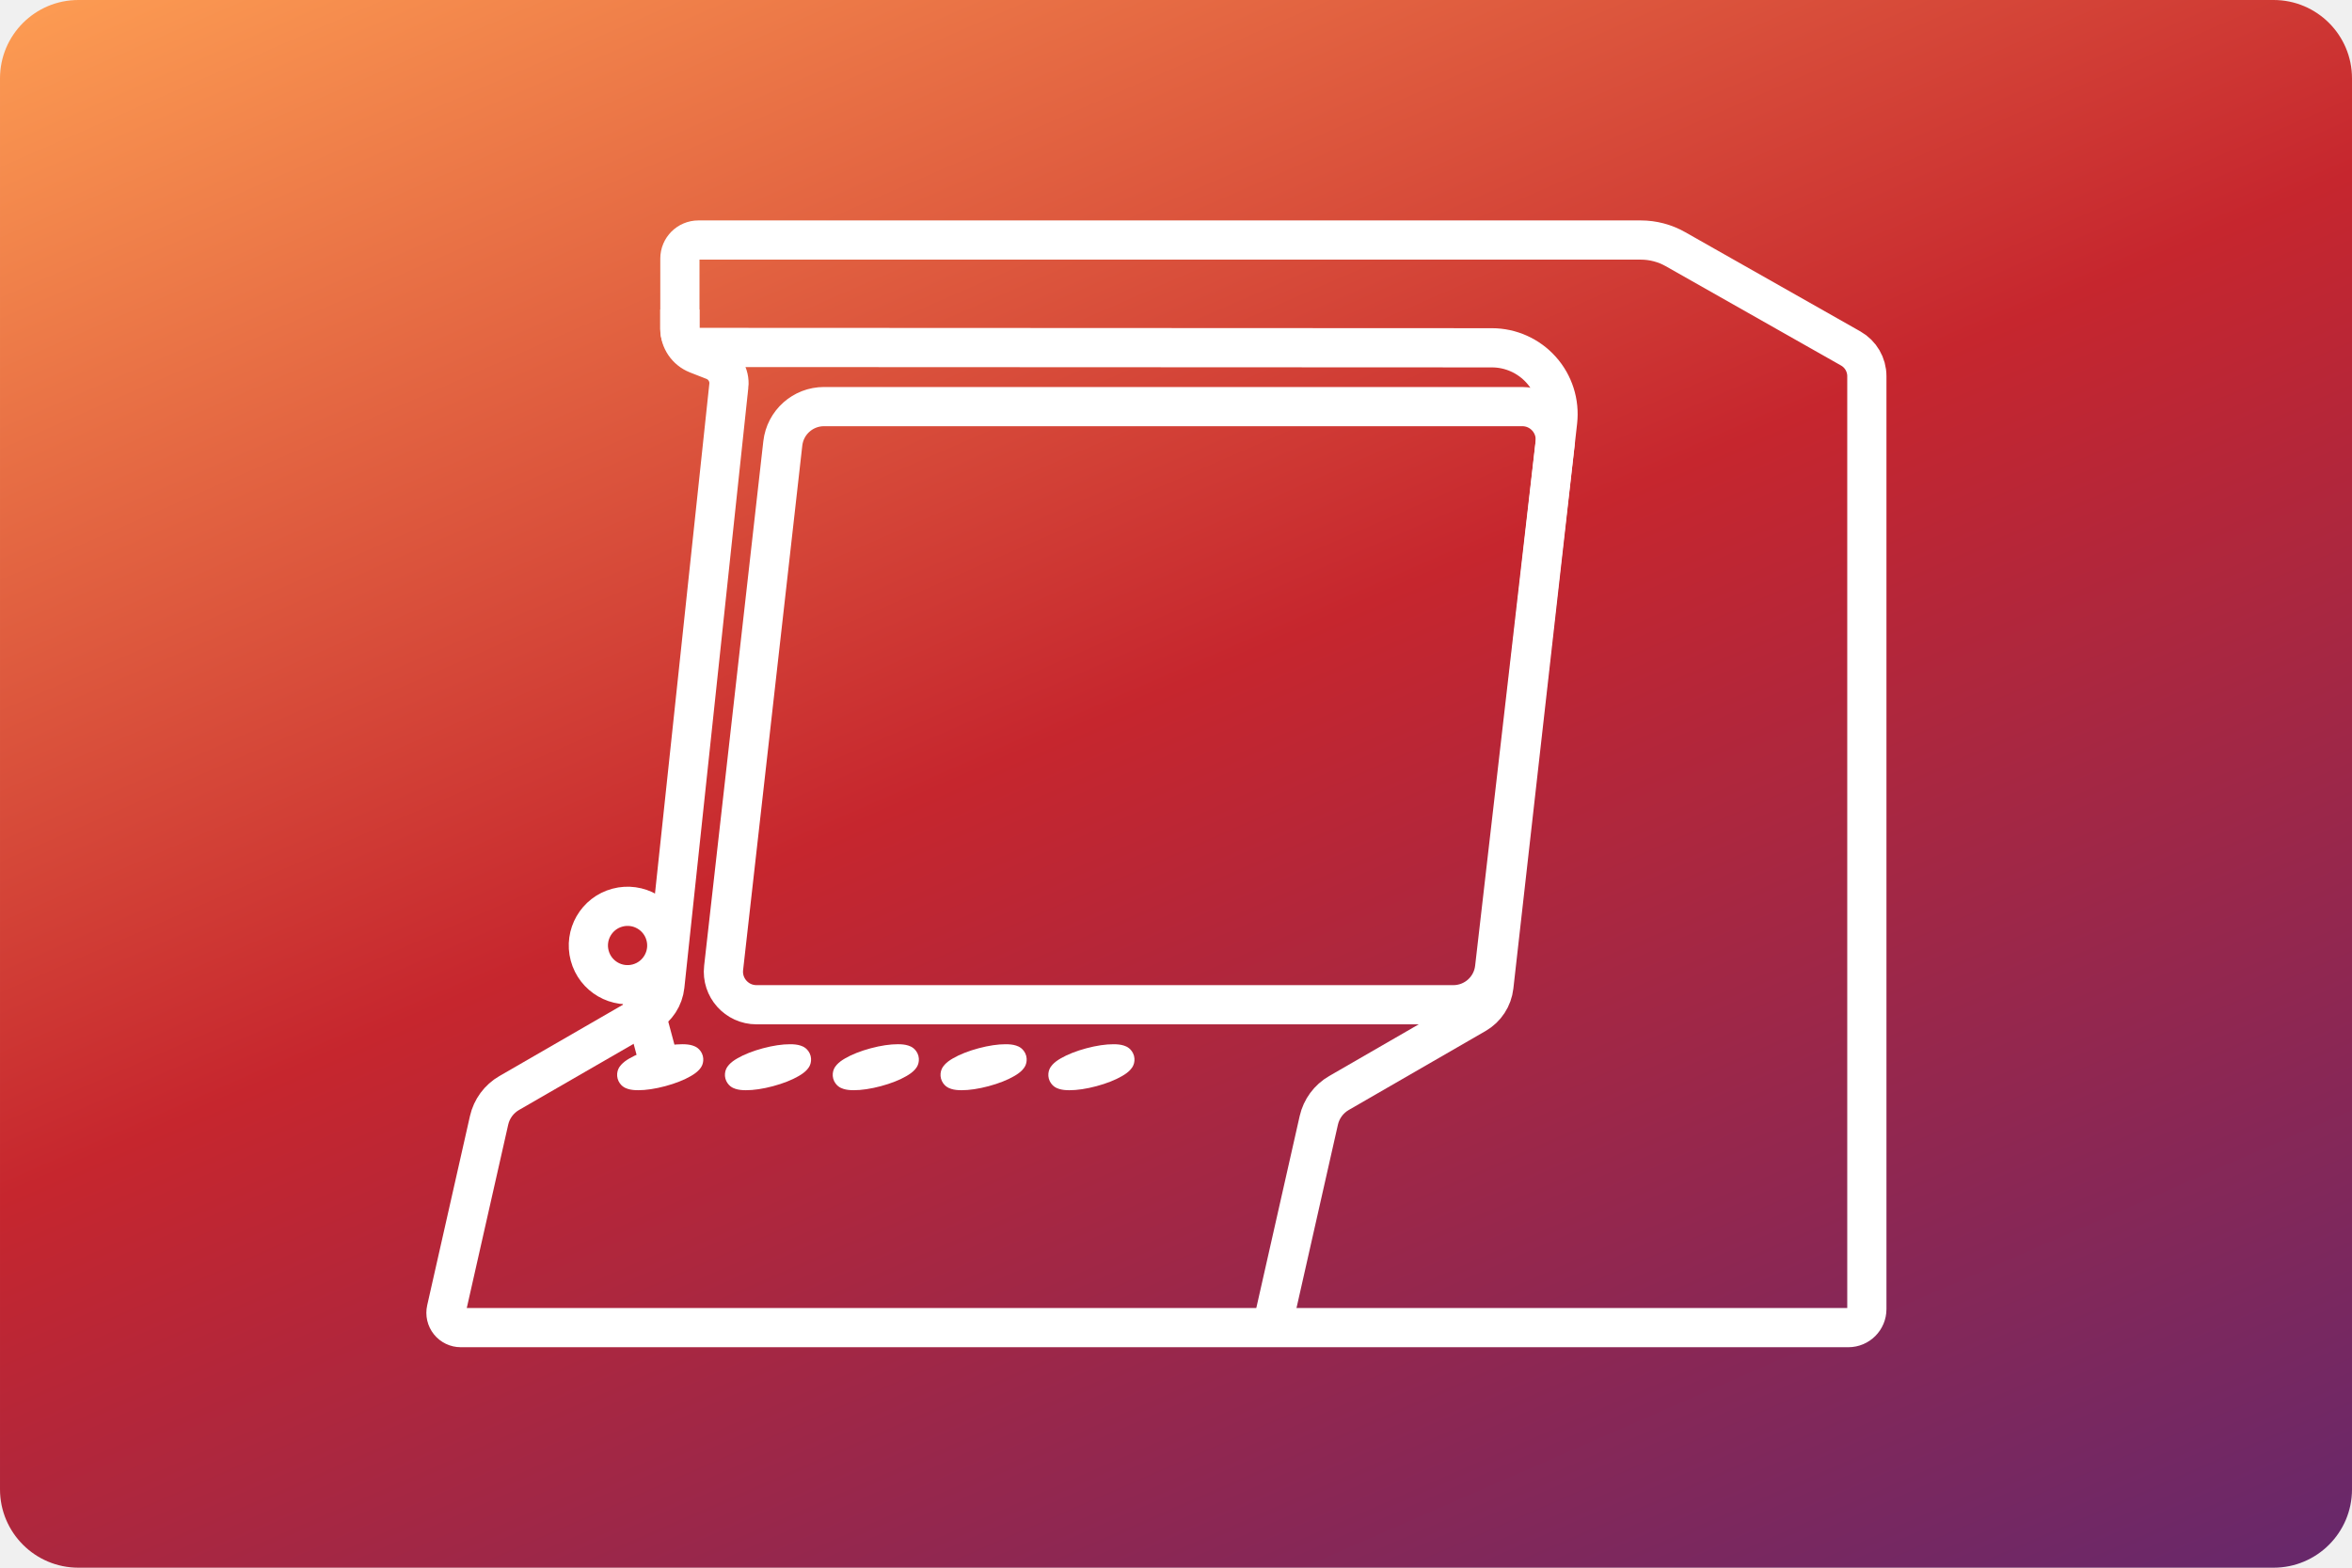
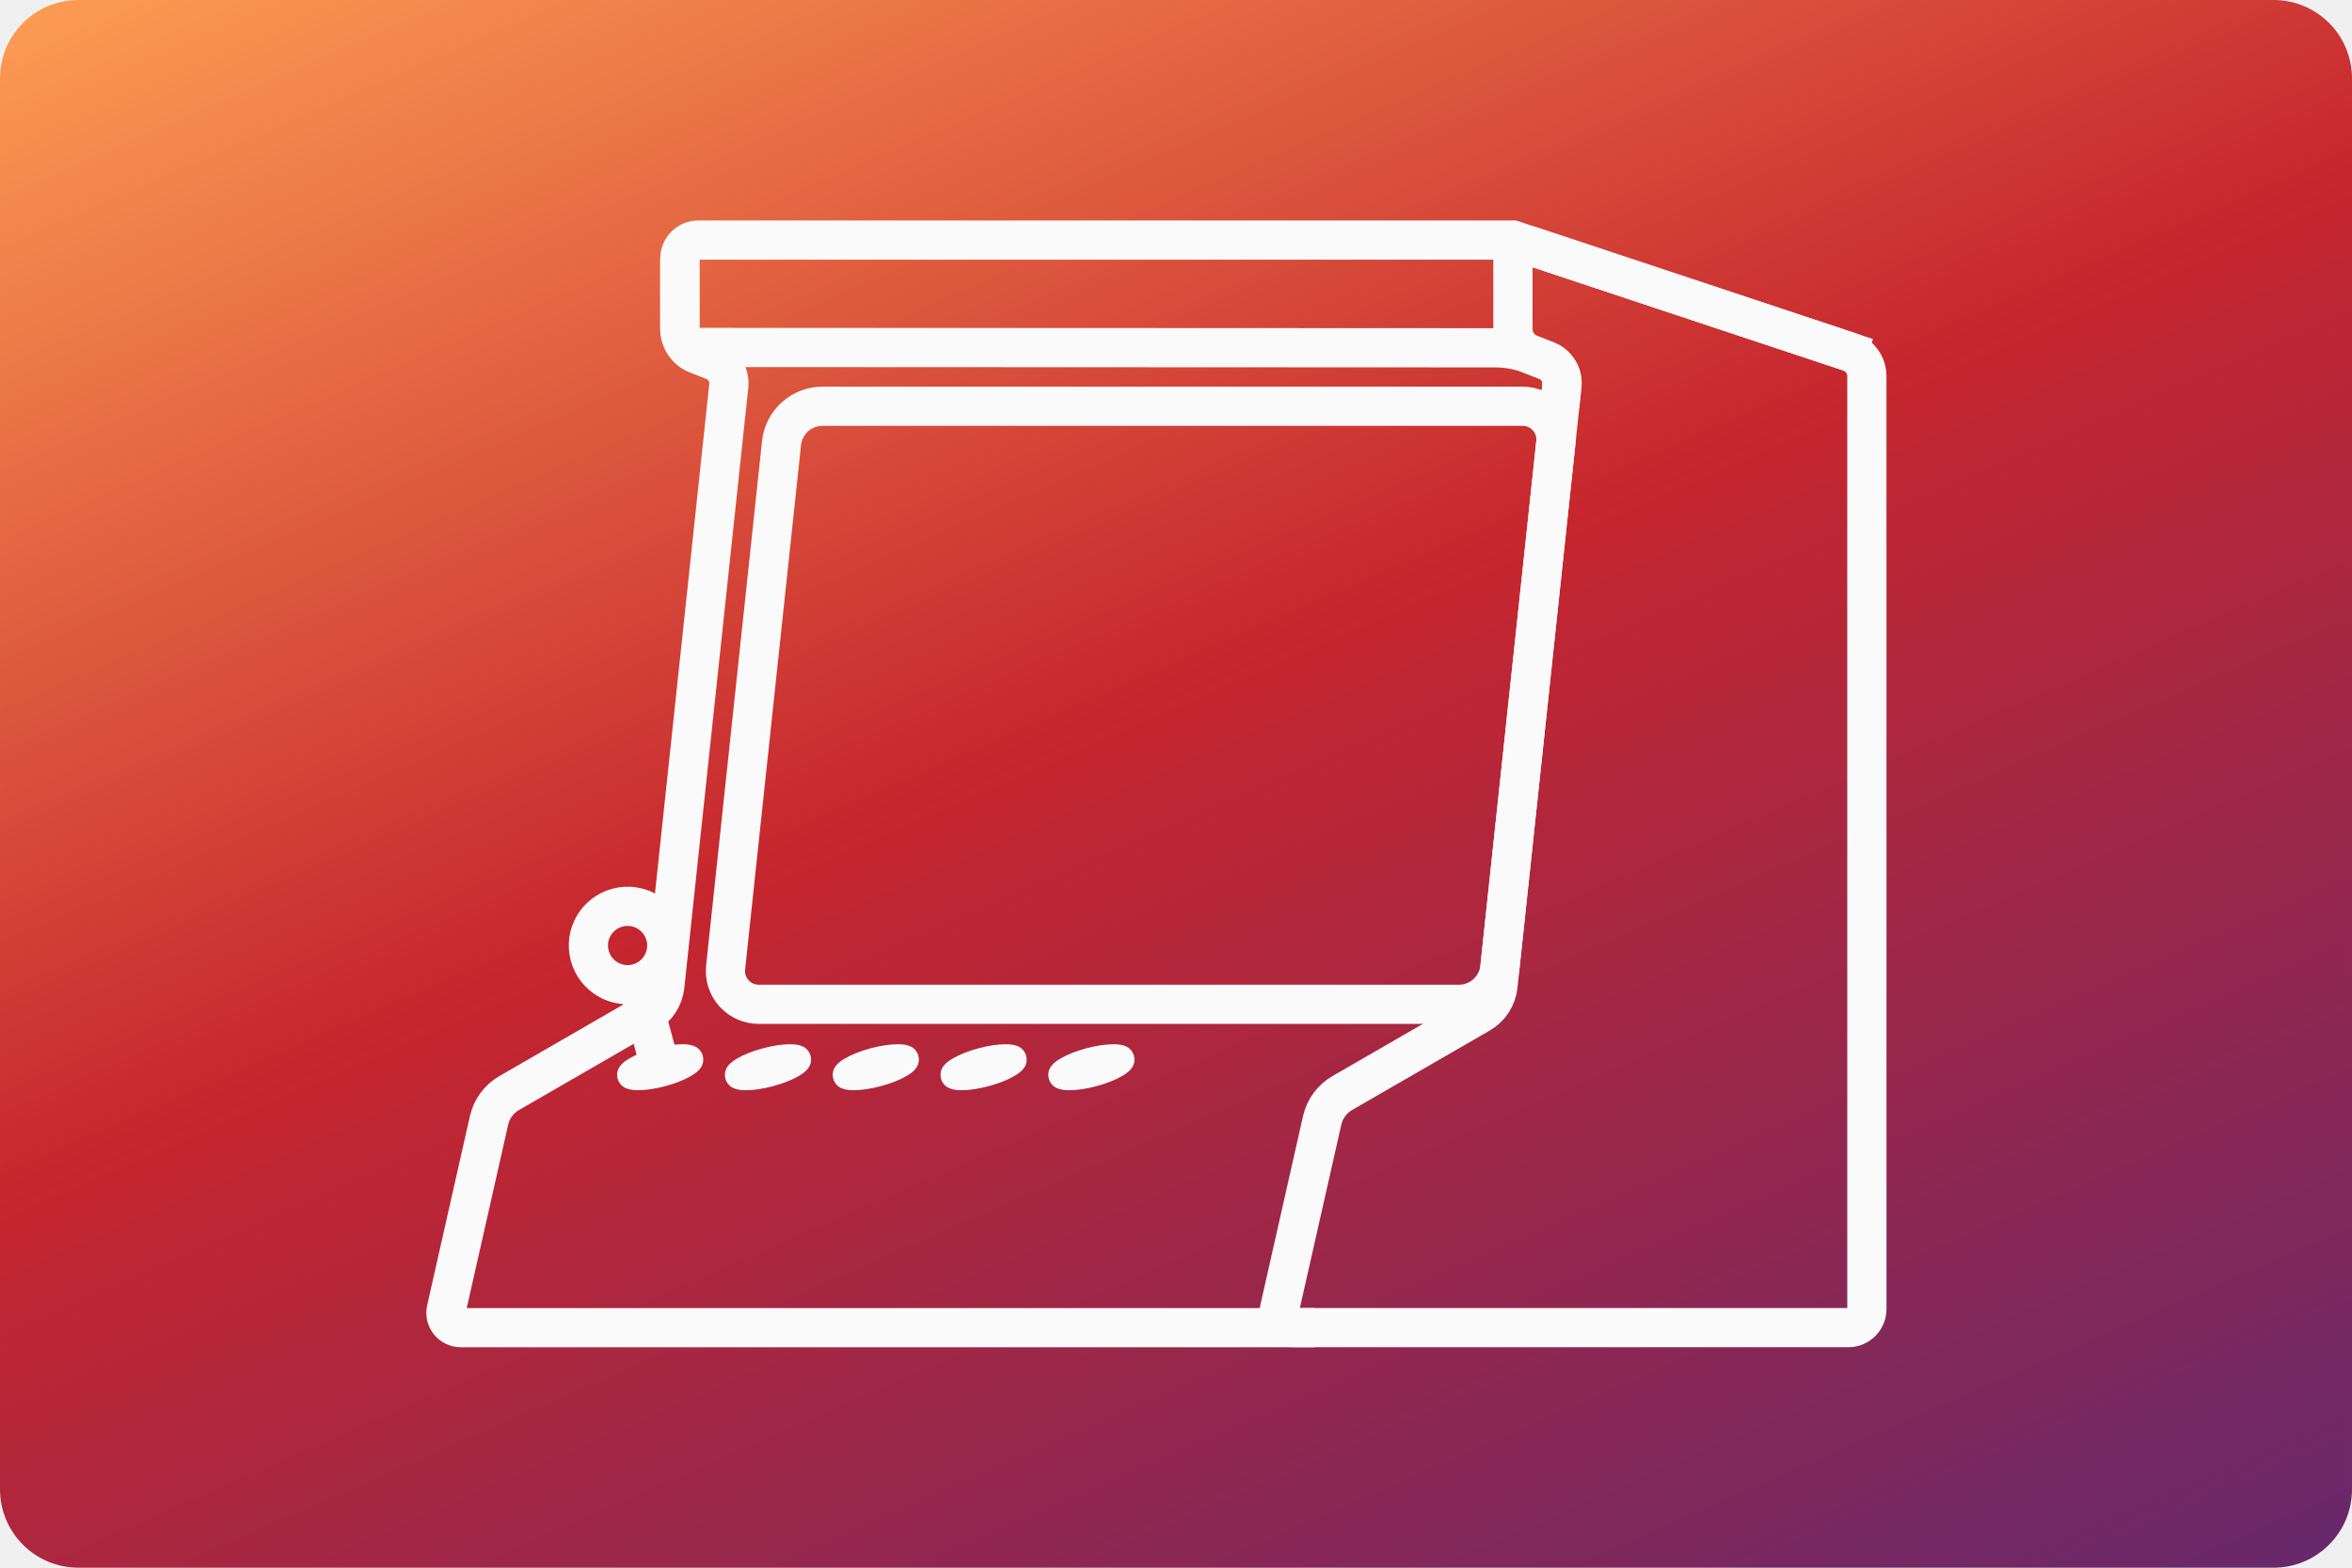
<svg xmlns="http://www.w3.org/2000/svg" width="480" height="320" version="1.1" viewBox="0 0 127 84.667">
  <defs>
    <linearGradient id="a" x1="34.922" x2="96.49" y1="-17.345" y2="123.83" gradientUnits="userSpaceOnUse">
      <stop stop-color="#ffa154" offset="0" />
      <stop stop-color="#c6262e" offset=".398" />
      <stop stop-color="#452981" offset="1" />
    </linearGradient>
  </defs>
  <rect width="127" height="84.667" ry="4.233" fill="url(#a)" stroke-linecap="square" stroke-linejoin="round" stroke-width=".529" style="paint-order:stroke fill markers" />
-   <g transform="translate(-8.9752 .26458)" stroke="#fff" stroke-width="2.117">
-     <g fill="none">
-       <path d="m48.329 20.574-3.454 32.407a1.966 1.966 123.04 0 1-0.972 1.494l-7.433 4.292a2.285 2.285 126.37 0 0-1.086 1.475l-2.309 10.22a0.799 0.799 51.365 0 0 0.78 0.975l74.924 1e-6a1 1 135 0 0 1-1v-50.388a1.716 1.716 59.769 0 0-0.87-1.493l-9.466-5.364a3.793 3.793 14.769 0 0-1.87-0.493h-50.886a1 1 135 0 0-1 1v3.8a1.467 1.467 55.714 0 0 0.931 1.365l0.888 0.348a1.311 1.311 58.756 0 1 0.825 1.36z" />
-       <path d="m77.657 71.438 2.529-11.195a2.285 2.285 126.37 0 1 1.086-1.475l7.39-4.267a1.981 1.981 123.22 0 0 0.978-1.494l3.442-30.511a3.576 3.576 48.231 0 0-3.552-3.977l-42.846-0.019a1 1 45.012 0 1-1-1v-1.047" />
-       <path d="m48.048 52.012c-0.12 1.06 0.709 1.987 1.776 1.987h37.626c1.14 3.4e-5 2.099-0.854 2.229-1.987l3.266-28.33c0.122-1.058-0.706-1.987-1.771-1.987h-37.705c-1.139-3e-6 -2.096 0.855-2.225 1.987z" />
-     </g>
-     <g transform="rotate(75 35.321 55.093)">
-       <path d="m35.243 46.698a2.117 2.117 0 0 1-2.117 2.117 2.117 2.117 0 0 1-2.117-2.117 2.117 2.117 0 0 1 2.117-2.117 2.117 2.117 0 0 1 2.117 2.117z" fill="none" stroke="#fff" stroke-linecap="square" stroke-linejoin="round" stroke-width="2.117" style="paint-order:stroke markers fill" />
-       <path d="m35.243 46.698h4.233" fill="none" stroke="#fff" stroke-width="2.117" />
-       <g fill="#fff" stroke="none">
-         <path d="m39.931 44.316c-0.198 2e-6 -0.366 0.079-0.467 0.154-0.1 0.076-0.159 0.153-0.209 0.231-0.1 0.156-0.161 0.326-0.215 0.525-0.108 0.398-0.168 0.907-0.168 1.471s0.06 1.075 0.168 1.473c0.054 0.199 0.115 0.368 0.215 0.523 0.05 0.078 0.109 0.155 0.209 0.231 0.1 0.076 0.269 0.154 0.467 0.154s0.366-0.079 0.467-0.154c0.1-0.076 0.159-0.153 0.209-0.231 0.1-0.156 0.161-0.324 0.215-0.523 0.108-0.398 0.168-0.909 0.168-1.473s-0.06-1.073-0.168-1.471c-0.054-0.199-0.115-0.369-0.215-0.525-0.05-0.078-0.109-0.155-0.209-0.231-0.1-0.076-0.269-0.154-0.467-0.154z" color="#000000" style="paint-order:stroke markers fill" />
-         <path d="m41.438 38.694c-0.198 2e-6 -0.366 0.079-0.467 0.154-0.1 0.076-0.159 0.153-0.209 0.231-0.1 0.156-0.161 0.326-0.215 0.525-0.108 0.398-0.168 0.907-0.168 1.471s0.06 1.075 0.168 1.473c0.054 0.199 0.115 0.368 0.215 0.523 0.05 0.078 0.109 0.155 0.209 0.231 0.1 0.076 0.269 0.154 0.467 0.154s0.366-0.079 0.467-0.154c0.1-0.076 0.159-0.153 0.209-0.231 0.1-0.156 0.161-0.324 0.215-0.523 0.108-0.398 0.168-0.909 0.168-1.473s-0.06-1.073-0.168-1.471c-0.054-0.199-0.115-0.369-0.215-0.525-0.05-0.078-0.109-0.155-0.209-0.231-0.1-0.076-0.269-0.154-0.467-0.154z" color="#000000" style="paint-order:stroke markers fill" />
-         <path d="m42.944 33.071c-0.198 2e-6 -0.366 0.079-0.467 0.154-0.1 0.076-0.159 0.153-0.209 0.231-0.1 0.156-0.161 0.326-0.215 0.525-0.108 0.398-0.168 0.907-0.168 1.471s0.06 1.075 0.168 1.473c0.054 0.199 0.115 0.368 0.215 0.523 0.05 0.078 0.109 0.155 0.209 0.231 0.1 0.076 0.269 0.154 0.467 0.154s0.366-0.079 0.467-0.154c0.1-0.076 0.159-0.153 0.209-0.231 0.1-0.156 0.161-0.324 0.215-0.523 0.108-0.398 0.168-0.909 0.168-1.473s-0.06-1.073-0.168-1.471c-0.054-0.199-0.115-0.369-0.215-0.525-0.05-0.078-0.109-0.155-0.209-0.231-0.1-0.076-0.269-0.154-0.467-0.154z" color="#000000" style="paint-order:stroke markers fill" />
-         <path d="m44.451 27.449c-0.198 2e-6 -0.366 0.079-0.467 0.154-0.1 0.076-0.159 0.153-0.209 0.231-0.1 0.156-0.161 0.326-0.215 0.525-0.108 0.398-0.168 0.907-0.168 1.471s0.06 1.075 0.168 1.473c0.054 0.199 0.115 0.368 0.215 0.523 0.05 0.078 0.109 0.155 0.209 0.231 0.1 0.076 0.269 0.154 0.467 0.154s0.366-0.079 0.467-0.154c0.1-0.076 0.159-0.153 0.209-0.231 0.1-0.156 0.161-0.324 0.215-0.523 0.108-0.398 0.168-0.909 0.168-1.473s-0.06-1.073-0.168-1.471c-0.054-0.199-0.115-0.369-0.215-0.525-0.05-0.078-0.109-0.155-0.209-0.231-0.1-0.076-0.269-0.154-0.467-0.154z" color="#000000" style="paint-order:stroke markers fill" />
-         <path d="m45.958 21.826c-0.198 2e-6 -0.366 0.079-0.467 0.154-0.1 0.076-0.159 0.153-0.209 0.231-0.1 0.156-0.161 0.326-0.215 0.525-0.108 0.398-0.168 0.907-0.168 1.471s0.06 1.075 0.168 1.473c0.054 0.199 0.115 0.368 0.215 0.523 0.05 0.078 0.109 0.155 0.209 0.231 0.1 0.076 0.269 0.154 0.467 0.154s0.366-0.079 0.467-0.154c0.1-0.076 0.159-0.153 0.209-0.231 0.1-0.156 0.161-0.324 0.215-0.523 0.108-0.398 0.168-0.909 0.168-1.473s-0.06-1.073-0.168-1.471c-0.054-0.199-0.115-0.369-0.215-0.525-0.05-0.078-0.109-0.155-0.209-0.231-0.1-0.076-0.269-0.154-0.467-0.154z" color="#000000" style="paint-order:stroke markers fill" />
-       </g>
-     </g>
+   <path d="m34.435 53.109a2.117 2.117 45 0 1-2.592-1.497 2.117 2.117 45 0 1 1.497-2.592 2.117 2.117 45 0 1 2.592 1.497 2.117 2.117 45 0 1-1.497 2.592z" fill="none" stroke="#fafafa" stroke-linecap="square" stroke-linejoin="round" stroke-width="2.117" style="paint-order:stroke markers fill" />
+   <path d="m34.435 53.109 1.096 4.089" fill="none" stroke="#fafafa" stroke-width="2.117" />
+   <g fill="#fafafa">
+     <path d="m37.949 57.021c-0.051-0.191-0.171-0.334-0.27-0.411-0.099-0.077-0.189-0.114-0.277-0.142-0.176-0.056-0.356-0.071-0.563-0.072-0.412-0.001-0.92 0.073-1.465 0.219-0.545 0.146-1.023 0.336-1.379 0.543-0.178 0.104-0.325 0.206-0.45 0.343-0.062 0.068-0.122 0.145-0.169 0.262-0.047 0.116-0.08 0.299-0.028 0.491 0.051 0.191 0.171 0.334 0.27 0.411 0.099 0.077 0.189 0.114 0.277 0.142 0.176 0.056 0.355 0.071 0.561 0.072 0.412 0.001 0.921-0.073 1.466-0.219 0.545-0.146 1.021-0.336 1.378-0.543 0.178-0.104 0.327-0.206 0.451-0.343 0.062-0.068 0.122-0.145 0.169-0.262 0.047-0.116 0.08-0.299 0.028-0.491z" color="#000000" style="paint-order:stroke markers fill" />
+     <path d="m43.769 57.022c-0.051-0.191-0.171-0.334-0.27-0.411-0.099-0.077-0.189-0.114-0.277-0.142-0.176-0.056-0.356-0.071-0.563-0.072-0.412-0.001-0.92 0.073-1.465 0.219-0.545 0.146-1.023 0.336-1.379 0.543-0.178 0.104-0.325 0.206-0.45 0.343-0.062 0.068-0.122 0.145-0.169 0.262-0.047 0.116-0.08 0.299-0.028 0.491 0.051 0.191 0.171 0.334 0.27 0.411 0.099 0.077 0.189 0.114 0.277 0.142 0.176 0.056 0.355 0.071 0.561 0.072 0.412 0.001 0.921-0.073 1.466-0.219 0.545-0.146 1.021-0.336 1.378-0.543 0.178-0.104 0.327-0.206 0.451-0.343 0.062-0.068 0.122-0.145 0.169-0.262 0.047-0.116 0.08-0.299 0.028-0.491z" color="#000000" style="paint-order:stroke markers fill" />
+     <path d="m49.59 57.021c-0.051-0.191-0.171-0.334-0.27-0.411-0.099-0.077-0.189-0.114-0.277-0.142-0.176-0.056-0.356-0.071-0.563-0.072-0.412-0.001-0.92 0.073-1.465 0.219-0.545 0.146-1.023 0.336-1.379 0.543-0.178 0.104-0.325 0.206-0.45 0.343-0.062 0.068-0.122 0.145-0.169 0.262-0.047 0.116-0.08 0.299-0.028 0.491 0.051 0.191 0.171 0.334 0.27 0.411 0.099 0.077 0.189 0.114 0.277 0.142 0.176 0.056 0.355 0.071 0.561 0.072 0.412 0.001 0.921-0.073 1.466-0.219 0.545-0.146 1.021-0.336 1.378-0.543 0.178-0.104 0.327-0.206 0.451-0.343 0.062-0.068 0.122-0.145 0.169-0.262 0.047-0.116 0.08-0.299 0.028-0.491z" color="#000000" style="paint-order:stroke markers fill" />
+     <path d="m55.411 57.022c-0.051-0.191-0.171-0.334-0.27-0.411-0.099-0.077-0.189-0.114-0.277-0.142-0.176-0.056-0.356-0.071-0.563-0.072-0.412-0.001-0.92 0.073-1.465 0.219-0.545 0.146-1.023 0.336-1.379 0.543-0.178 0.104-0.325 0.206-0.45 0.343-0.062 0.068-0.122 0.145-0.169 0.262-0.047 0.116-0.08 0.299-0.028 0.491 0.051 0.191 0.171 0.334 0.27 0.411 0.099 0.077 0.189 0.114 0.277 0.142 0.176 0.056 0.355 0.071 0.561 0.072 0.412 0.001 0.921-0.073 1.466-0.219 0.545-0.146 1.021-0.336 1.378-0.543 0.178-0.104 0.327-0.206 0.451-0.343 0.062-0.068 0.122-0.145 0.169-0.262 0.047-0.116 0.08-0.299 0.028-0.491z" color="#000000" style="paint-order:stroke markers fill" />
+     <path d="m61.232 57.022c-0.051-0.191-0.171-0.334-0.27-0.411-0.099-0.077-0.189-0.114-0.277-0.142-0.176-0.056-0.356-0.071-0.563-0.072-0.412-0.001-0.92 0.073-1.465 0.219-0.545 0.146-1.023 0.336-1.379 0.543-0.178 0.104-0.325 0.206-0.45 0.343-0.062 0.068-0.122 0.145-0.169 0.262-0.047 0.116-0.08 0.299-0.028 0.491 0.051 0.191 0.171 0.334 0.27 0.411 0.099 0.077 0.189 0.114 0.277 0.142 0.176 0.056 0.355 0.071 0.561 0.072 0.412 0.001 0.921-0.073 1.466-0.219 0.545-0.146 1.021-0.336 1.378-0.543 0.178-0.104 0.327-0.206 0.451-0.343 0.062-0.068 0.122-0.145 0.169-0.262 0.047-0.116 0.08-0.299 0.028-0.491z" color="#000000" style="paint-order:stroke markers fill" />
  </g>
  <style type="text/css">.st0{fill:#FC0C18;}
	.st1{fill:#FC0C18;}</style>
+   <g fill="none" stroke="#fafafa" stroke-width="2.117">
+     <path d="m70.978 71.703h-46.1a0.799 0.799 51.365 0 1-0.78-0.975l2.309-10.22a2.285 2.285 126.37 0 1 1.086-1.475l7.433-4.292a1.966 1.966 123.04 0 0 0.972-1.494l3.454-32.408a1.311 1.311 58.746 0 0-0.825-1.359l-0.888-0.348a1.466 1.466 55.704 0 1-0.931-1.365v-3.801a1 1 135 0 1 1-1h43.983l19.109 6.35" />
+     <path d="m78.777 54.24h-37.808a1.798 1.798 48.042 0 1-1.788-1.989l3.019-28.321a2.224 2.224 138.04 0 1 2.212-1.989h37.808a1.798 1.798 48.042 0 1 1.788 1.989l-3.019 28.321a2.224 2.224 138.04 0 1-2.212 1.989z" />
+     <path d="m99.854 18.999-17.211-5.719a0.721 0.721 144.19 0 0-0.949 0.685v3.801a1.466 1.466 55.704 0 0 0.931 1.365l0.888 0.348a1.311 1.311 58.746 0 1 0.825 1.359l-3.454 32.408a1.966 1.966 123.04 0 1-0.972 1.494l-7.433 4.292a2.285 2.285 126.37 0 0-1.086 1.475l-2.309 10.22a0.799 0.799 51.365 0 0 0.78 0.975l29.941-1.3e-5a1 1 135 0 0 1-1v-50.388a1.386 1.386 54.191 0 0-0.949-1.315z" />
+     <path d="m36.71 14.023v3.742a1 1 45.013 0 0 1 1l43.03 0.019a5.297 5.297 10.716 0 1 1.931 0.365l0.84 0.329a1.311 1.311 58.746 0 1 0.825 1.359l-0.118 1.103" />
+   </g>
</svg>
